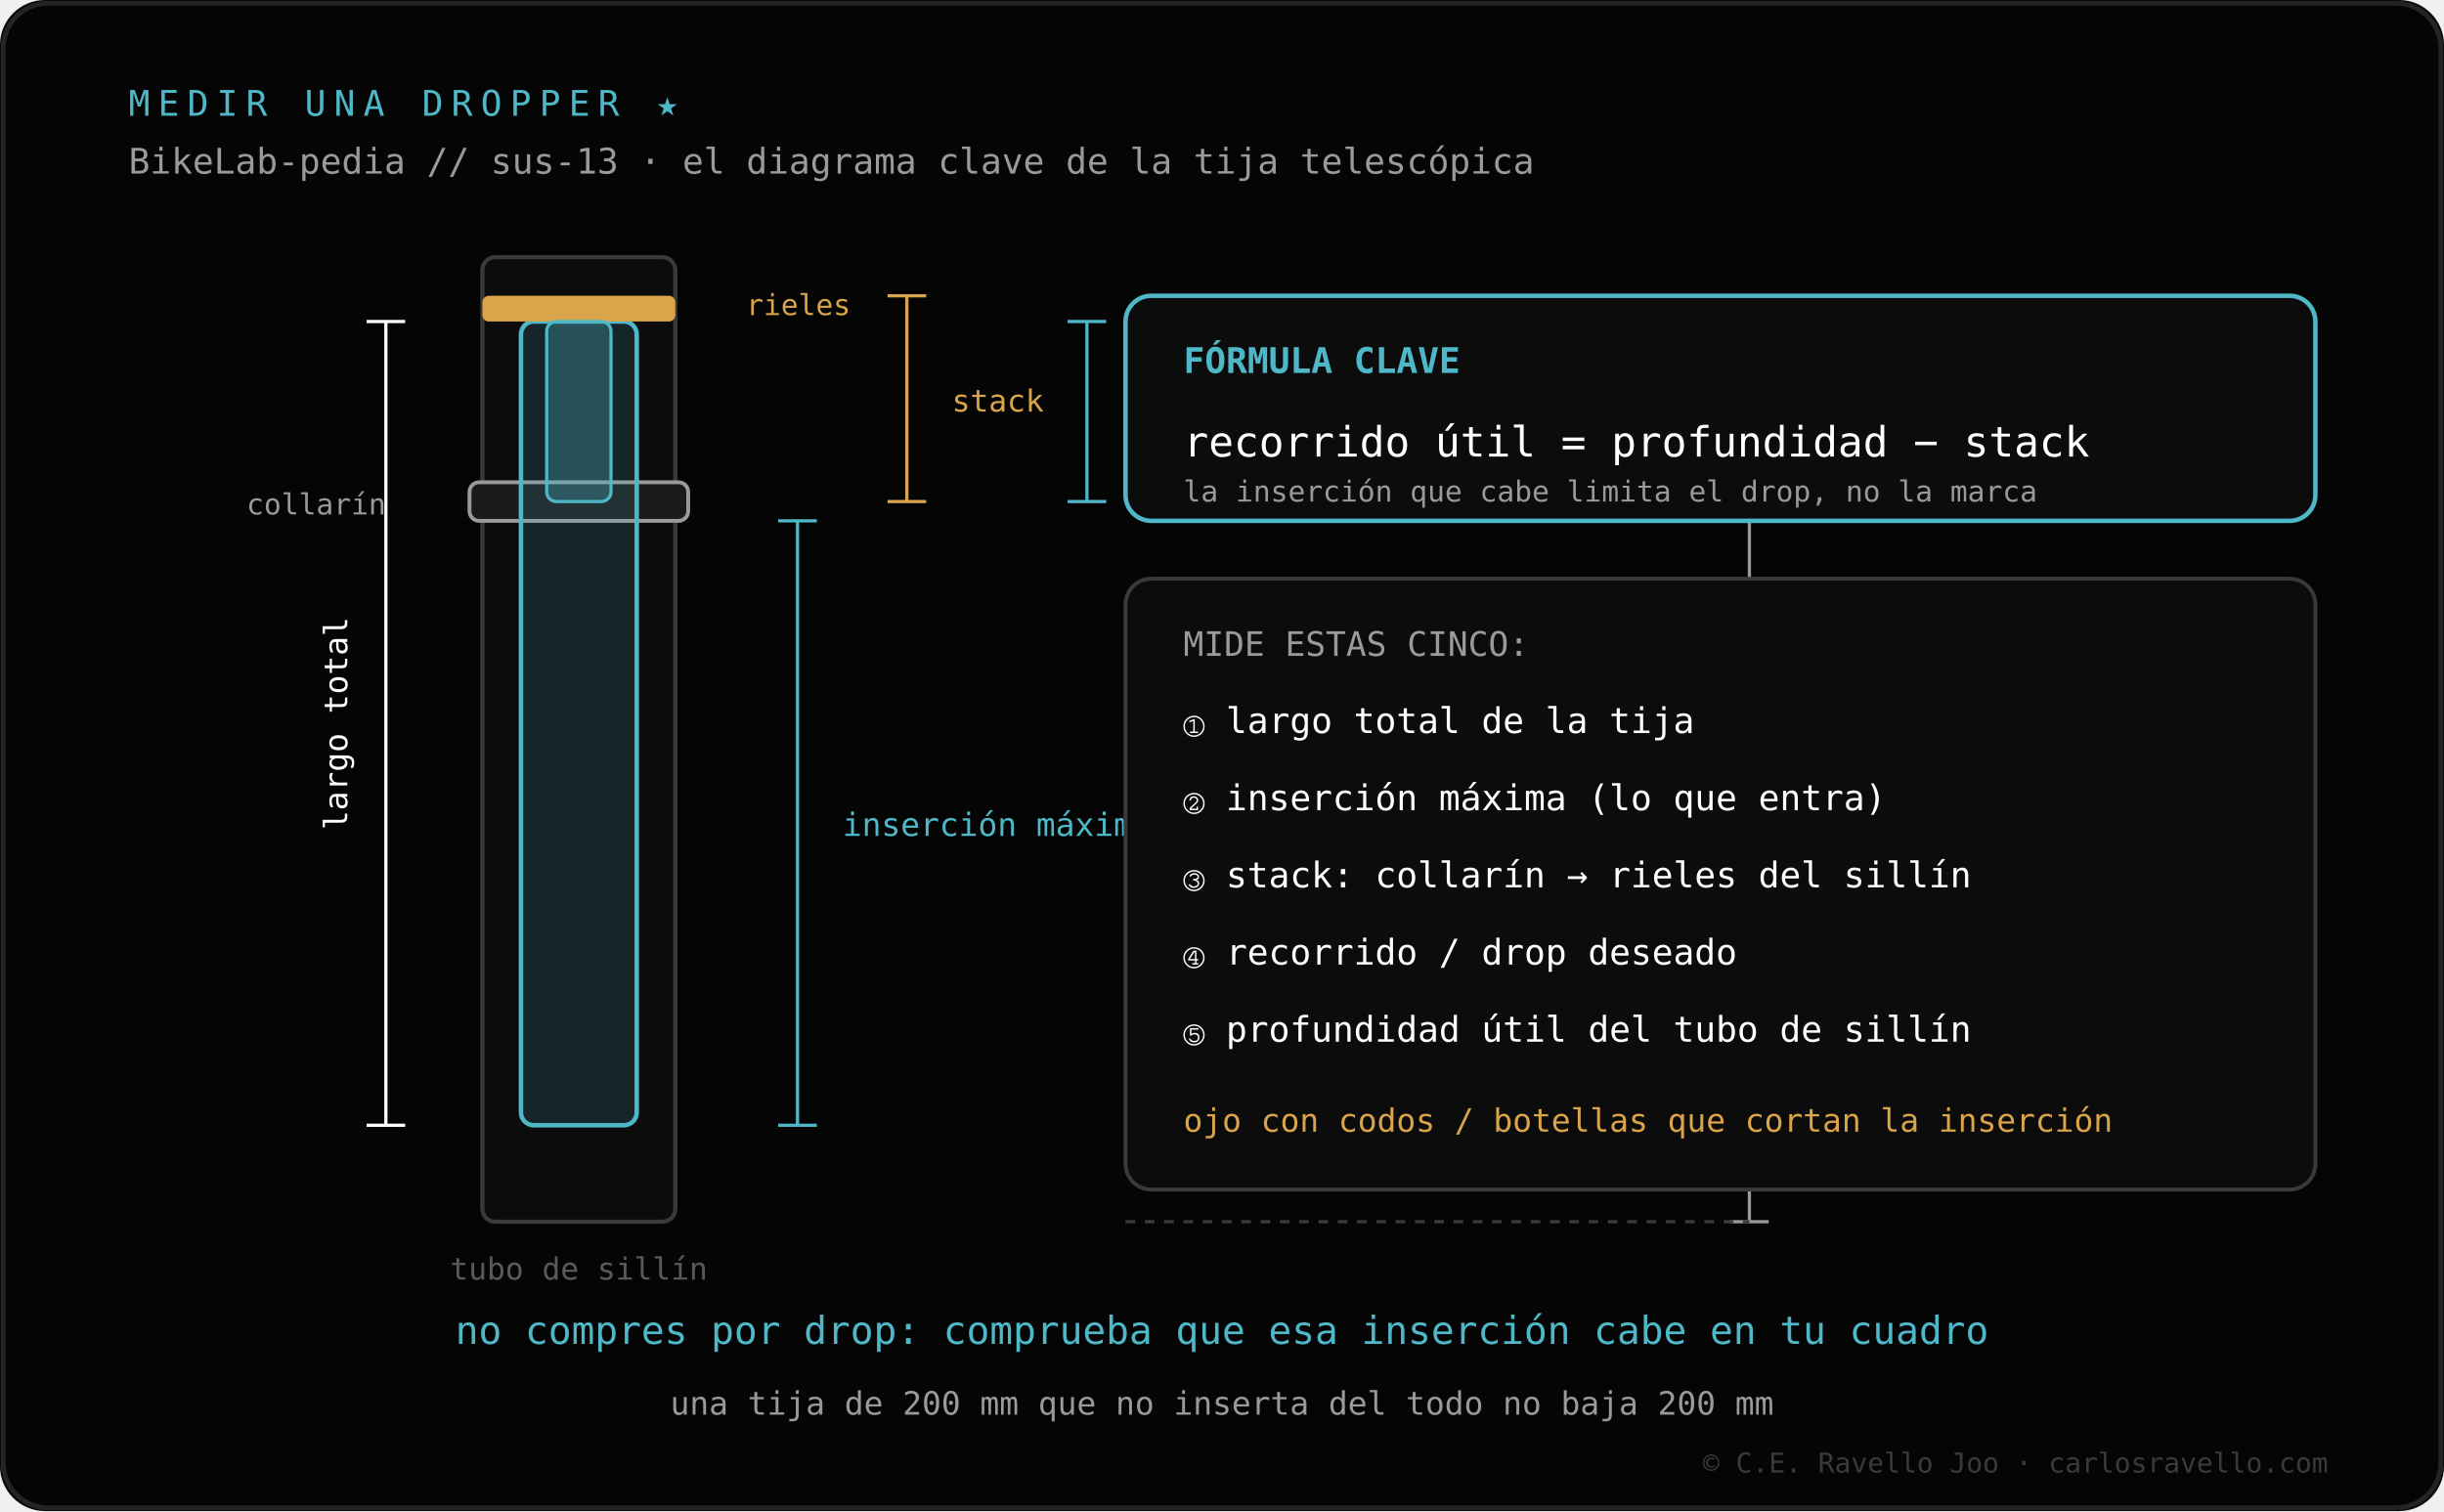
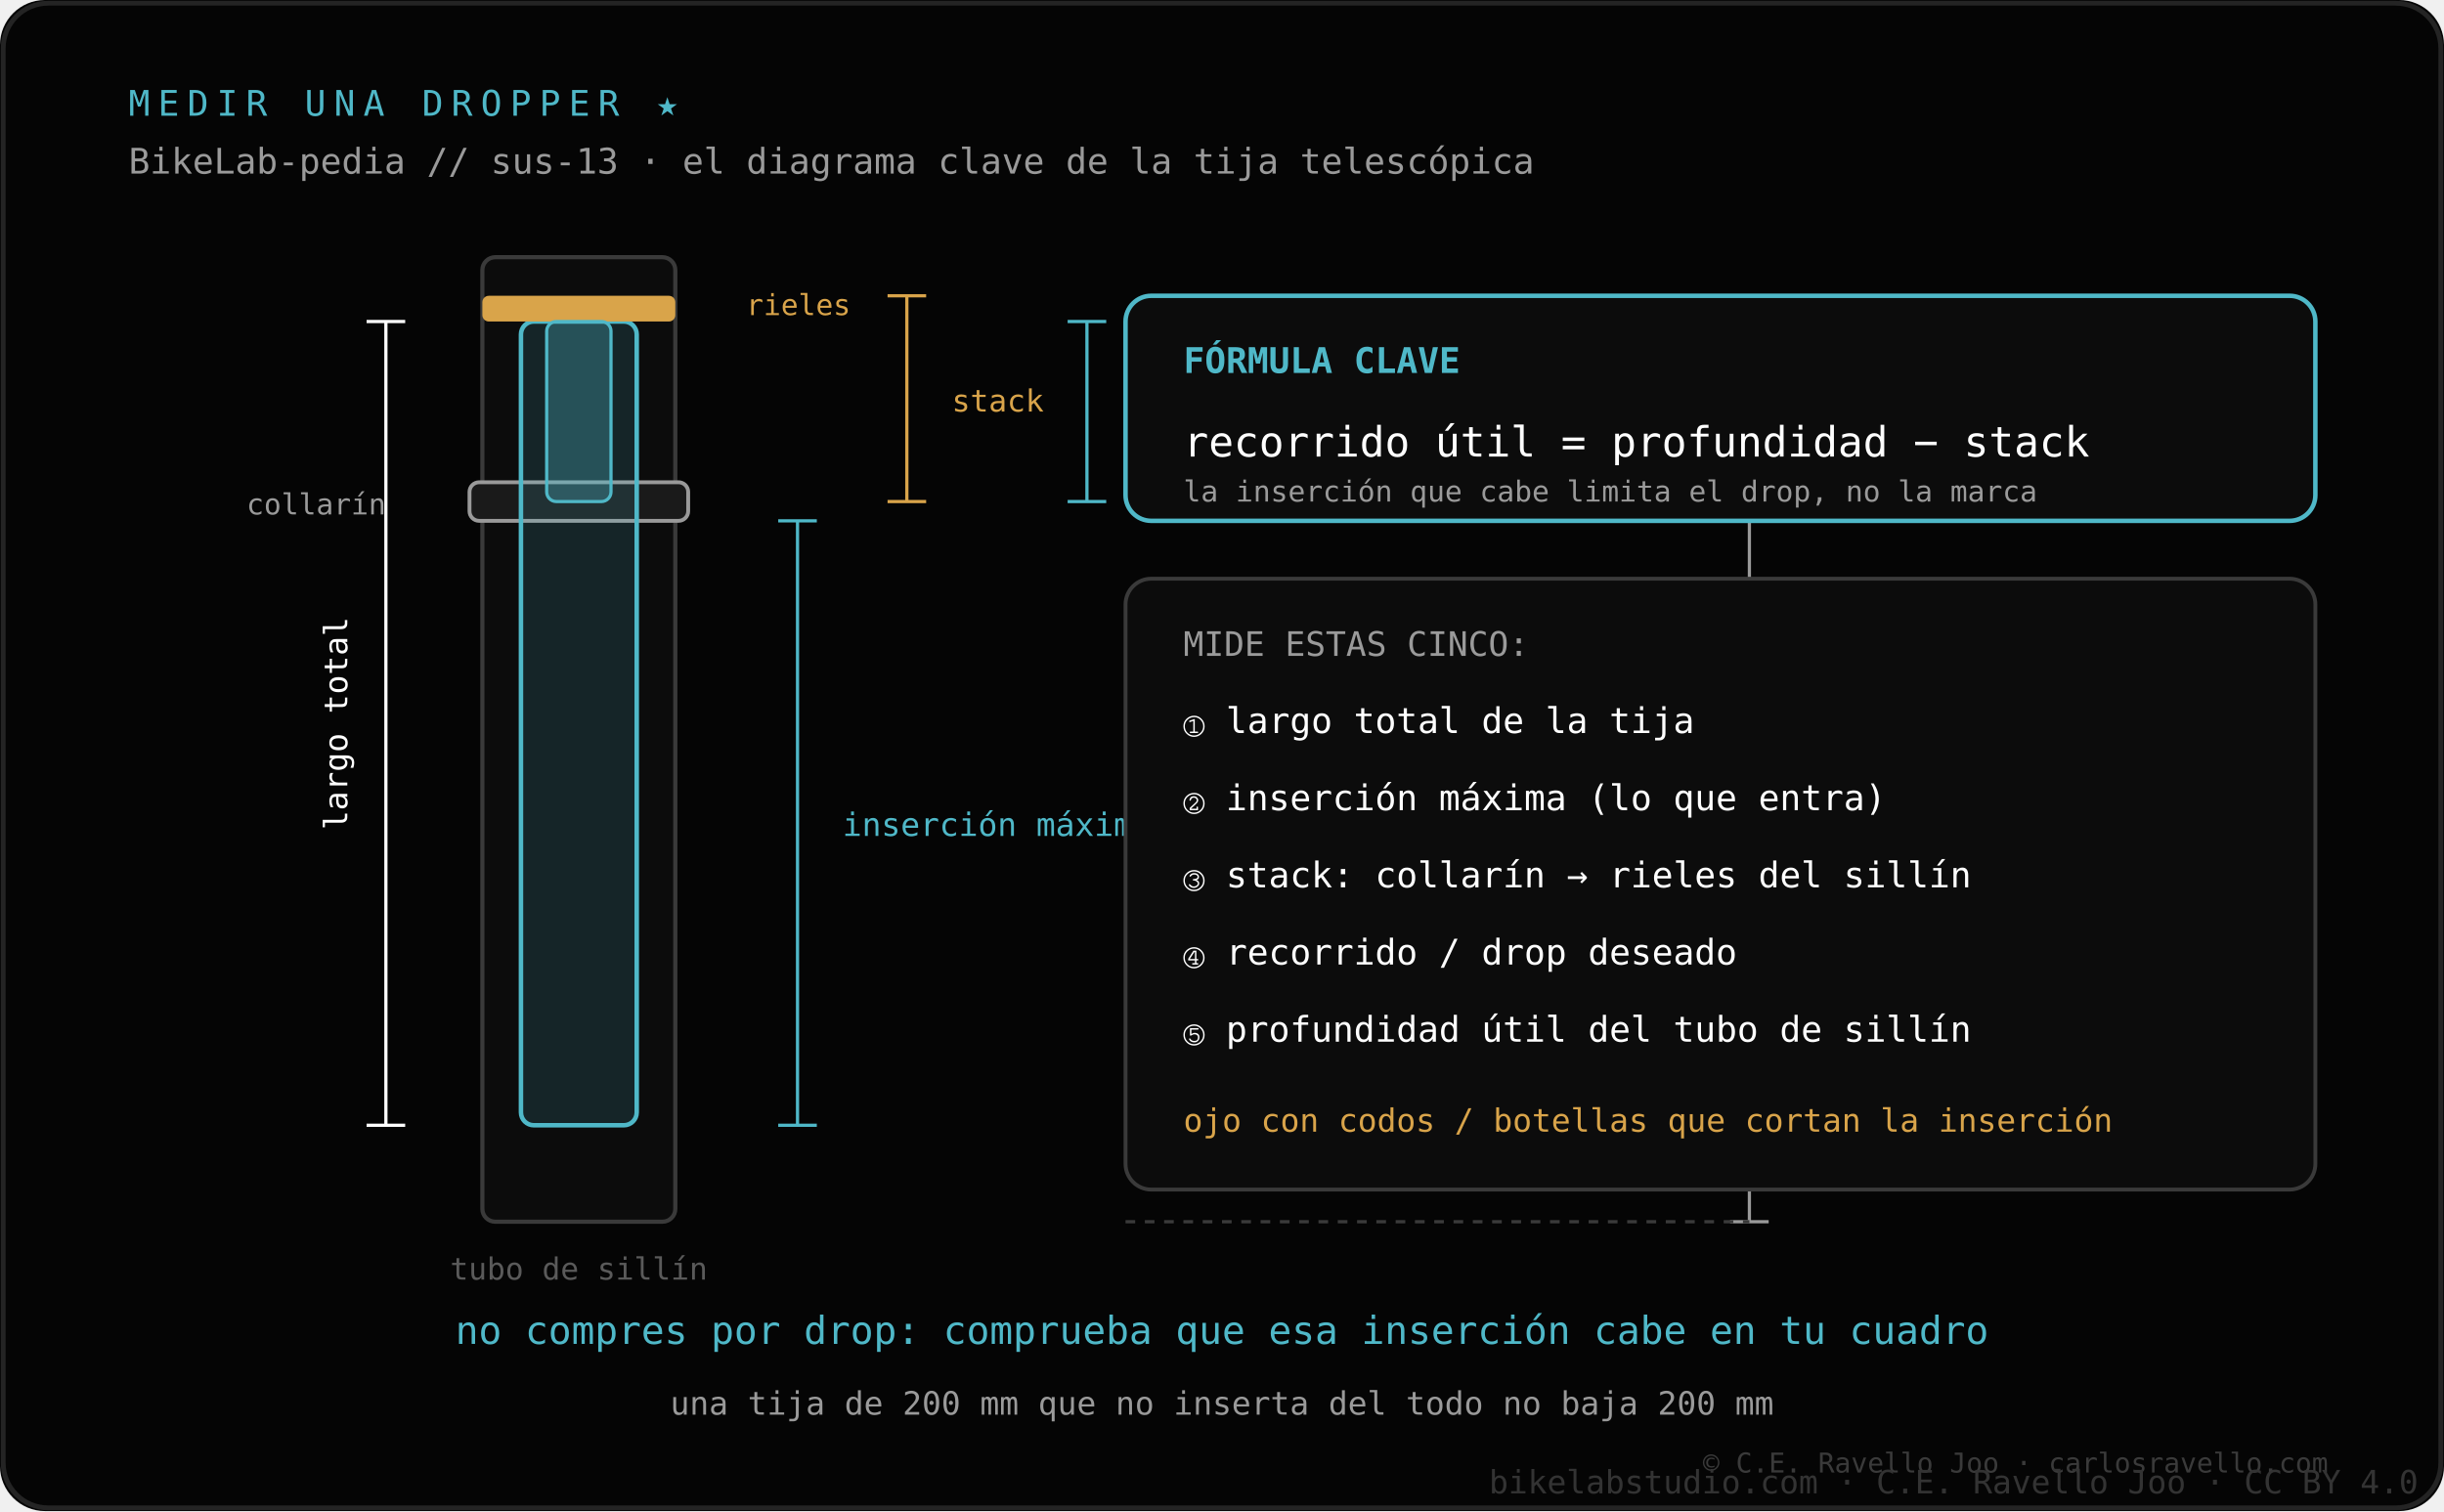
<svg xmlns="http://www.w3.org/2000/svg" viewBox="0 0 760 470" shape-rendering="geometricPrecision" text-rendering="geometricPrecision">
  <g font-family="'IBM Plex Mono', ui-monospace, monospace">
    <rect x="0" y="0" width="760" height="470" rx="14" fill="#050505" />
    <rect x="1" y="1" width="758" height="468" rx="14" fill="none" stroke="#242424" stroke-width="1.5" />
    <text x="40" y="36" fill="#4fb8c8" font-size="11" letter-spacing="2.5">MEDIR UNA DROPPER ★</text>
    <text x="40" y="54" fill="#9a9a9a" font-size="11">BikeLab-pedia // sus-13 · el diagrama clave de la tija telescópica</text>
    <rect x="150" y="80" width="60" height="300" rx="4" fill="#0c0c0c" stroke="#3a3a3a" stroke-width="1.3" />
    <text x="180" y="398" fill="#5a5a5a" font-size="9.5" text-anchor="middle">tubo de sillín</text>
    <rect x="146" y="150" width="68" height="12" rx="3" fill="#1a1a1a" stroke="#9a9a9a" stroke-width="1.2" />
    <text x="120" y="160" fill="#9a9a9a" font-size="9" text-anchor="end">collarín</text>
    <rect x="162" y="100" width="36" height="250" rx="4" fill="#4fb8c8" fill-opacity="0.15" stroke="#4fb8c8" stroke-width="1.4" />
    <rect x="150" y="92" width="60" height="8" rx="2" fill="#d9a44a" />
    <text x="232" y="98" fill="#d9a44a" font-size="9">rieles</text>
    <rect x="170" y="100" width="20" height="56" rx="3" fill="#4fb8c8" fill-opacity="0.3" stroke="#4fb8c8" stroke-width="1" />
    <line x1="120" y1="100" x2="120" y2="350" stroke="#ffffff" stroke-width="1" />
    <line x1="114" y1="100" x2="126" y2="100" stroke="#ffffff" />
    <line x1="114" y1="350" x2="126" y2="350" stroke="#ffffff" />
    <text x="108" y="225" fill="#ffffff" font-size="10" text-anchor="middle" transform="rotate(-90 108 225)">largo total</text>
    <line x1="248" y1="162" x2="248" y2="350" stroke="#4fb8c8" stroke-width="1" />
    <line x1="242" y1="162" x2="254" y2="162" stroke="#4fb8c8" />
    <line x1="242" y1="350" x2="254" y2="350" stroke="#4fb8c8" />
    <text x="262" y="260" fill="#4fb8c8" font-size="10">inserción máxima</text>
    <line x1="282" y1="92" x2="282" y2="156" stroke="#d9a44a" stroke-width="1" />
    <line x1="276" y1="92" x2="288" y2="92" stroke="#d9a44a" />
    <line x1="276" y1="156" x2="288" y2="156" stroke="#d9a44a" />
    <text x="296" y="128" fill="#d9a44a" font-size="9.5">stack</text>
    <line x1="338" y1="100" x2="338" y2="156" stroke="#4fb8c8" stroke-width="1" />
    <line x1="332" y1="100" x2="344" y2="100" stroke="#4fb8c8" />
    <line x1="332" y1="156" x2="344" y2="156" stroke="#4fb8c8" />
    <text x="352" y="132" fill="#4fb8c8" font-size="10">recorrido (drop)</text>
    <line x1="544" y1="162" x2="544" y2="380" stroke="#9a9a9a" stroke-width="1" />
    <line x1="538" y1="162" x2="550" y2="162" stroke="#9a9a9a" />
    <line x1="538" y1="380" x2="550" y2="380" stroke="#9a9a9a" />
    <text x="558" y="275" fill="#9a9a9a" font-size="10">profundidad del tubo</text>
    <line x1="350" y1="380" x2="544" y2="380" stroke="#3a3a3a" stroke-width="1" stroke-dasharray="3 3" />
    <rect x="350" y="92" width="370" height="70" rx="8" fill="#0c0c0c" stroke="#4fb8c8" stroke-width="1.4" />
    <text x="368" y="116" fill="#4fb8c8" font-size="11" font-weight="bold">FÓRMULA CLAVE</text>
    <text x="368" y="142" fill="#ffffff" font-size="13">recorrido útil = profundidad − stack</text>
    <text x="368" y="156" fill="#9a9a9a" font-size="9">la inserción que cabe limita el drop, no la marca</text>
    <rect x="350" y="180" width="370" height="190" rx="8" fill="#0c0c0c" stroke="#3a3a3a" stroke-width="1.2" />
    <text x="368" y="204" fill="#9a9a9a" font-size="10.5">MIDE ESTAS CINCO:</text>
    <text x="368" y="228" fill="#ffffff" font-size="11">① largo total de la tija</text>
    <text x="368" y="252" fill="#ffffff" font-size="11">② inserción máxima (lo que entra)</text>
    <text x="368" y="276" fill="#ffffff" font-size="11">③ stack: collarín → rieles del sillín</text>
    <text x="368" y="300" fill="#ffffff" font-size="11">④ recorrido / drop deseado</text>
    <text x="368" y="324" fill="#ffffff" font-size="11">⑤ profundidad útil del tubo de sillín</text>
    <text x="368" y="352" fill="#d9a44a" font-size="10">ojo con codos / botellas que cortan la inserción</text>
    <text x="380" y="418" fill="#4fb8c8" font-size="12" text-anchor="middle">no compres por drop: comprueba que esa inserción cabe en tu cuadro</text>
    <text x="380" y="440" fill="#9a9a9a" font-size="10" text-anchor="middle">una tija de 200 mm que no inserta del todo no baja 200 mm</text>
    <text x="724" y="458" fill="#3a3a3a" font-size="8.5" text-anchor="end">© C.E. Ravello Joo · carlosravello.com</text>
  </g>
+   <text x="752" y="464.5" text-anchor="end" font-family="'IBM Plex Mono',monospace" font-size="10" fill="#333">bikelabstudio.com · C.E. Ravello Joo · CC BY 4.0</text>
</svg>
